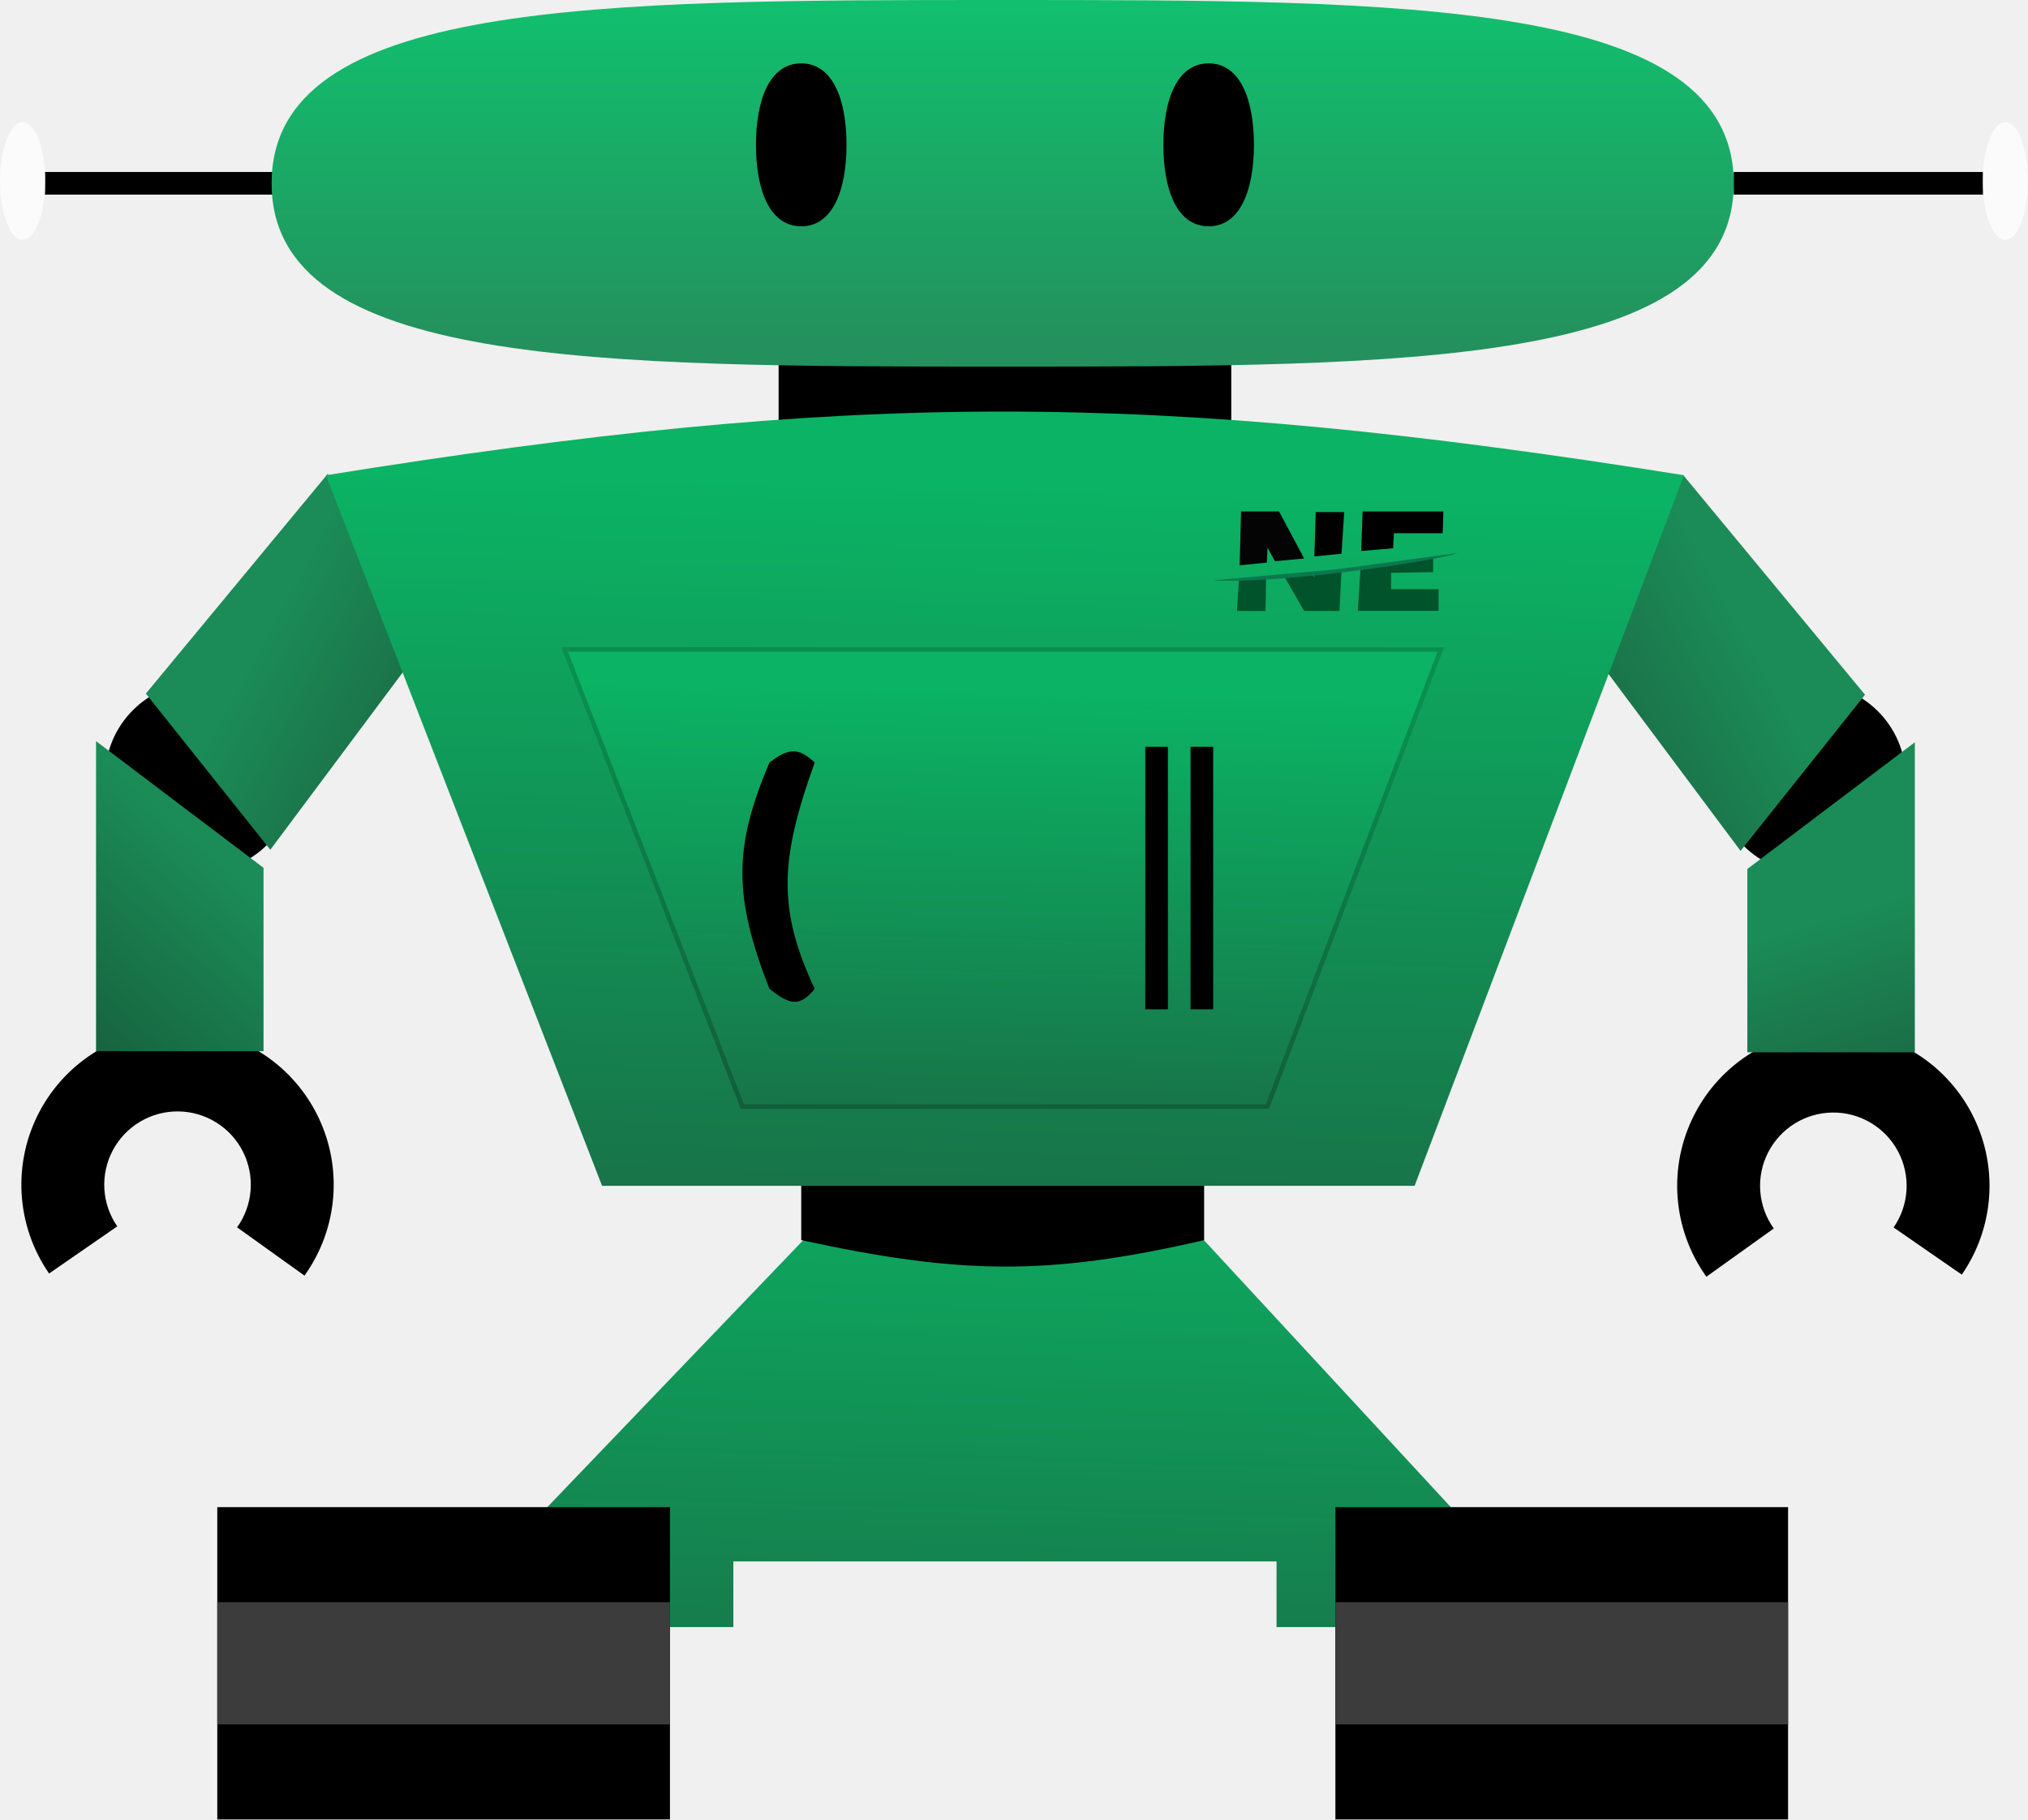
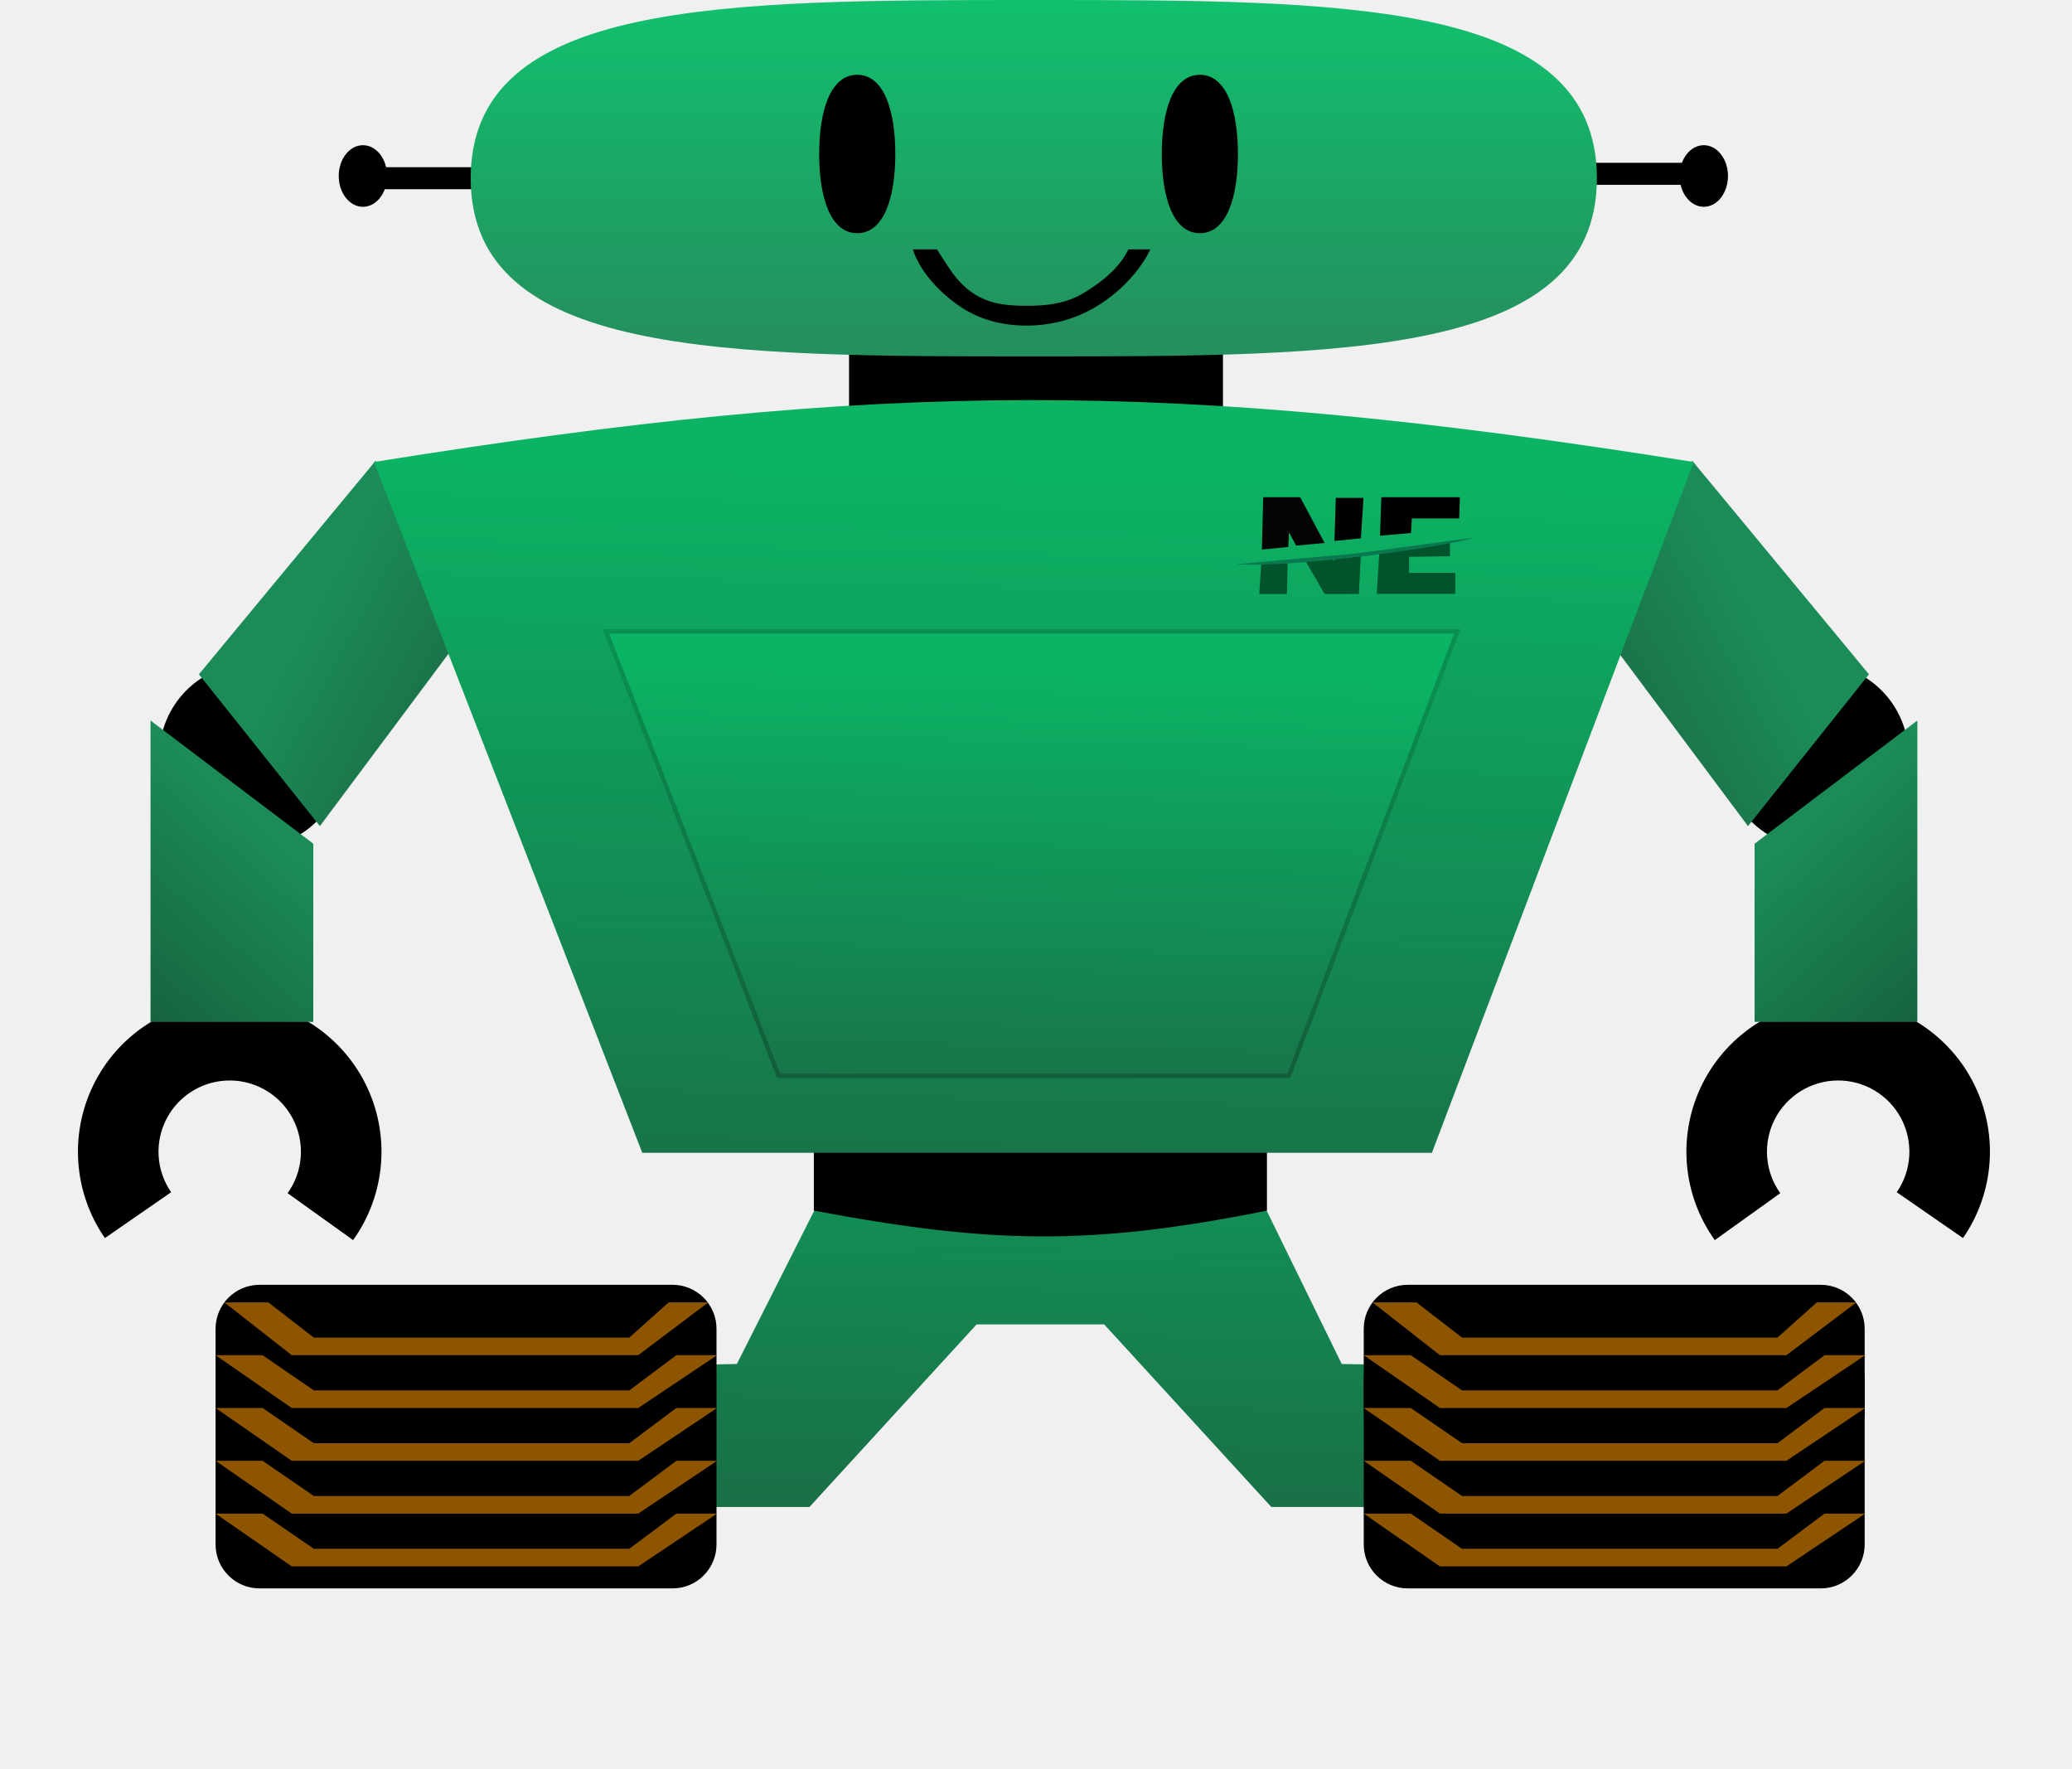
- <svg xmlns="http://www.w3.org/2000/svg" width="448" height="402" viewBox="0 0 448 402" fill="none">
-   <rect x="172" y="76" width="100" height="31" fill="black" />
-   <circle cx="400" cy="172" r="21" fill="black" />
-   <path d="M371.805 104.931L412 153.5L384.5 188L354.469 147.759L371.805 104.931Z" fill="url(#paint0_linear_530_369)" />
-   <path d="M433.373 281.626C436.968 276.429 439.066 270.345 439.439 264.037C439.812 257.729 438.446 251.44 435.489 245.856C432.532 240.271 428.099 235.606 422.672 232.37C417.245 229.133 411.033 227.449 404.715 227.501C398.396 227.553 392.213 229.339 386.841 232.665C381.468 235.991 377.112 240.729 374.248 246.361C371.383 251.993 370.121 258.304 370.598 264.605C371.075 270.906 373.274 276.954 376.953 282.091L391.839 271.427C390.112 269.017 389.081 266.179 388.857 263.222C388.633 260.266 389.225 257.304 390.57 254.661C391.914 252.019 393.958 249.796 396.479 248.235C399 246.674 401.901 245.836 404.866 245.812C407.831 245.787 410.746 246.577 413.292 248.096C415.839 249.615 417.919 251.804 419.306 254.424C420.694 257.045 421.335 259.996 421.16 262.956C420.985 265.915 420 268.77 418.314 271.209L433.373 281.626Z" fill="black" />
-   <path d="M386.001 192L423 164L423 232.5L386 232.5L386.001 192Z" fill="url(#paint1_linear_530_369)" />
-   <circle r="21" transform="matrix(-1 0 0 1 44.2173 171.752)" fill="black" />
-   <path d="M72.412 104.683L32.217 153.252L59.717 187.752L89.749 147.511L72.412 104.683Z" fill="url(#paint2_linear_530_369)" />
-   <path d="M10.844 281.378C7.249 276.181 5.151 270.097 4.778 263.789C4.405 257.481 5.771 251.192 8.728 245.608C11.685 240.023 16.119 235.358 21.546 232.122C26.972 228.885 33.184 227.201 39.502 227.253C45.821 227.305 52.004 229.091 57.377 232.417C62.749 235.743 67.105 240.481 69.97 246.113C72.834 251.745 74.096 258.056 73.619 264.357C73.142 270.658 70.944 276.706 67.264 281.843L52.378 271.179C54.105 268.769 55.136 265.931 55.36 262.974C55.584 260.018 54.992 257.056 53.648 254.413C52.304 251.77 50.26 249.547 47.739 247.987C45.218 246.426 42.316 245.588 39.351 245.563C36.386 245.539 33.472 246.329 30.925 247.848C28.379 249.367 26.298 251.556 24.911 254.176C23.523 256.797 22.882 259.748 23.057 262.708C23.232 265.667 24.217 268.522 25.904 270.961L10.844 281.378Z" fill="black" />
-   <path d="M58.217 191.752L21.217 163.752L21.217 232.252L58.217 232.252L58.217 191.752Z" fill="url(#paint3_linear_530_369)" />
-   <path fill-rule="evenodd" clip-rule="evenodd" d="M345 359.5L222.5 227L95.5 359.5H162V345H282V359.5H345Z" fill="url(#paint4_linear_530_369)" />
-   <path d="M9.933 38H65V43H9.933V38Z" fill="black" />
-   <path d="M10 40C10 47.18 7.761 53 5 53C2.239 53 0 47.18 0 40C0 32.82 2.239 27 5 27C7.761 27 10 32.82 10 40Z" fill="white" fill-opacity="0.7" />
-   <path d="M177 218H266V274C231.249 282.05 211.754 281.538 177 274V218Z" fill="black" />
-   <path d="M72 105C187.597 86.461 253.217 86.033 372 105L312.5 262H133L72 105Z" fill="url(#paint5_linear_530_369)" />
-   <path d="M124 143H319L280.325 245H163.65L124 143Z" fill="url(#paint6_linear_530_369)" />
-   <path d="M163.992 244.5L124.731 143.5H318.276L279.98 244.5H163.992Z" stroke="black" stroke-opacity="0.2" />
-   <rect x="253" y="165" width="5" height="58" fill="black" />
-   <rect x="263" y="165" width="5" height="58" fill="black" />
-   <path d="M169.98 168.48C174.278 165.155 176.478 165.192 179.98 168.48C172.421 189.502 171.572 200.624 179.98 218.48C176.532 222.767 174.24 221.819 169.98 218.48C161.979 198.049 162.034 187.206 169.98 168.48Z" fill="black" />
-   <path d="M299.95 134.967L300.55 125.507L316.6 123.247V126.411L307.3 126.562V130.179H317.8V134.967H299.95Z" fill="#01532B" />
-   <path d="M300.7 121.74L301 113H318.85L318.7 117.822H307.933L307.75 121.137L300.7 121.74Z" fill="black" />
-   <path d="M296.35 125.959L295.9 135H288.1L283.75 127.466L279.7 127.767L279.55 135H273.25L273.7 128.069L279.7 127.767L283.75 127.466L289.6 126.863L290.35 127.466V126.712L296.35 125.959Z" fill="#01532B" />
-   <path d="M296.95 113.15L296.35 122.342L290.35 122.945L290.65 113.15H296.95L296.35 122.342L290.35 122.945L290.65 113.15H296.95Z" fill="black" />
-   <path d="M288.1 123.397L281.65 124L280 120.986L279.85 124.301L273.85 124.904L274.15 113H282.55L288.1 123.397Z" fill="#040404" />
-   <path d="M322 122.191C315.85 124.301 281.05 129.123 268 128.219L295.15 125.808L322 122.191Z" fill="#0A784E" />
-   <rect x="48" y="333" width="100" height="69" fill="black" />
-   <rect x="48" y="354" width="100" height="27" fill="#3C3C3C" />
-   <rect x="295" y="333" width="100" height="69" fill="black" />
-   <rect x="295" y="354" width="100" height="27" fill="#3C3C3C" />
-   <path d="M383 40.5C383 81 310.694 81 221.5 81C132.306 81 60 81 60 40.5C60 0 132.306 0 221.5 0C310.694 0 383 0 383 40.5Z" fill="url(#paint7_linear_530_369)" />
-   <path d="M438.066 38H383V43H438.066V38Z" fill="black" />
-   <ellipse rx="5" ry="13" transform="matrix(-1 0 0 1 443 40)" fill="white" fill-opacity="0.7" />
-   <path d="M187 32C187 41.941 184 50 177 50C170 50 167 41.941 167 32C167 22.059 170 14 177 14C184 14 187 22.059 187 32Z" fill="black" />
-   <path d="M277 32C277 41.941 274 50 267 50C260 50 257 41.941 257 32C257 22.059 260 14 267 14C274 14 277 22.059 277 32Z" fill="black" />
+ <svg xmlns="http://www.w3.org/2000/svg" width="471" height="402" viewBox="0 0 471 402" fill="none">
+   <path d="M281 261L237.5 208L193.5 258.5L167.5 310L115.339 311V342.5H184L222 301H251L289 342.5H368.5V311L305 310L281 261Z" fill="url(#paint0_linear_542_329)" />
+   <rect x="193" y="76" width="85" height="31" fill="black" />
+   <circle r="21" transform="matrix(-1 0 0 1 57.2173 171.752)" fill="black" />
+   <path d="M85.412 104.683L45.217 153.252L72.717 187.752L102.749 147.511L85.412 104.683Z" fill="url(#paint1_linear_542_329)" />
+   <path d="M23.844 281.378C20.249 276.181 18.151 270.097 17.778 263.789C17.405 257.481 18.771 251.192 21.728 245.608C24.685 240.023 29.119 235.358 34.545 232.122C39.972 228.885 46.184 227.201 52.502 227.253C58.821 227.305 65.004 229.091 70.377 232.417C75.749 235.743 80.105 240.481 82.97 246.113C85.834 251.745 87.096 258.056 86.619 264.357C86.142 270.658 83.944 276.706 80.264 281.843L65.378 271.179C67.105 268.769 68.136 265.931 68.36 262.974C68.584 260.018 67.992 257.056 66.648 254.413C65.304 251.77 63.26 249.547 60.739 247.987C58.218 246.426 55.316 245.588 52.351 245.563C49.386 245.539 46.472 246.329 43.925 247.848C41.379 249.367 39.298 251.556 37.911 254.176C36.523 256.797 35.882 259.748 36.057 262.708C36.232 265.667 37.217 268.522 38.904 270.961L23.844 281.378Z" fill="black" />
+   <path d="M71.217 191.752L34.217 163.752L34.217 232.252L71.217 232.252L71.217 191.752Z" fill="url(#paint2_linear_542_329)" />
+   <circle cx="412.847" cy="171.752" r="21" fill="black" />
+   <path d="M384.652 104.683L424.847 153.252L397.347 187.752L367.316 147.511L384.652 104.683Z" fill="url(#paint3_linear_542_329)" />
+   <path d="M446.221 281.378C449.815 276.181 451.913 270.097 452.286 263.789C452.66 257.481 451.293 251.192 448.336 245.608C445.38 240.023 440.946 235.358 435.519 232.122C430.092 228.885 423.881 227.201 417.562 227.253C411.243 227.305 405.061 229.091 399.688 232.417C394.315 235.743 389.959 240.481 387.095 246.113C384.23 251.745 382.968 258.056 383.445 264.357C383.922 270.658 386.121 276.706 389.801 281.843L404.686 271.179C402.96 268.769 401.928 265.931 401.704 262.974C401.48 260.018 402.073 257.056 403.417 254.413C404.761 251.77 406.805 249.547 409.326 247.987C411.847 246.426 414.748 245.588 417.713 245.563C420.678 245.539 423.593 246.329 426.139 247.848C428.686 249.367 430.766 251.556 432.154 254.176C433.541 256.797 434.182 259.748 434.007 262.708C433.832 265.667 432.847 268.522 431.161 270.961L446.221 281.378Z" fill="black" />
+   <path d="M398.848 191.752L435.847 163.752L435.847 232.252L398.848 232.252L398.848 191.752Z" fill="url(#paint4_linear_542_329)" />
+   <path d="M185 219H288V275.139C247.783 283.209 225.221 282.695 185 275.139V219Z" fill="black" />
+   <path d="M85 105C200.597 86.461 266.217 86.033 385 105L325.5 262H146L85 105Z" fill="url(#paint5_linear_542_329)" />
+   <path d="M137 143H332L293.325 245H176.65L137 143Z" fill="url(#paint6_linear_542_329)" />
+   <path d="M176.992 244.5L137.731 143.5H331.276L292.98 244.5H176.992Z" stroke="black" stroke-opacity="0.2" />
+   <path d="M312.95 134.967L313.55 125.507L329.6 123.247V126.411L320.3 126.562V130.179H330.8V134.967H312.95Z" fill="#01532B" />
+   <path d="M313.7 121.74L314 113H331.85L331.7 117.822H320.933L320.75 121.137L313.7 121.74Z" fill="black" />
+   <path d="M309.35 125.959L308.9 135H301.1L296.75 127.466L292.7 127.767L292.55 135H286.25L286.7 128.069L292.7 127.767L296.75 127.466L302.6 126.863L303.35 127.466V126.712L309.35 125.959Z" fill="#01532B" />
+   <path d="M309.95 113.15L309.35 122.342L303.35 122.945L303.65 113.15H309.95L309.35 122.342L303.35 122.945L303.65 113.15H309.95Z" fill="black" />
+   <path d="M301.1 123.397L294.65 124L293 120.986L292.85 124.301L286.85 124.904L287.15 113H295.55L301.1 123.397Z" fill="#040404" />
+   <path d="M335 122.191C328.85 124.301 294.05 129.123 281 128.219L308.15 125.808L335 122.191Z" fill="#0A784E" />
+   <rect x="49" y="292" width="113.873" height="69" rx="10" fill="black" />
+   <path d="M51 296H61L71.344 304H143.044L152 296H161L145.079 308H66.316L51 296Z" fill="#8D5500" />
+   <path d="M49 308H59.696L71.344 316H143.044L153.738 308H163L145.079 320H66.317L49 308Z" fill="#8D5500" />
+   <path d="M49 320H59.696L71.344 328H143.044L153.738 320H163L145.079 332H66.317L49 320Z" fill="#8D5500" />
+   <path d="M49 332H59.696L71.344 340H143.044L153.738 332H163L145.079 344H66.317L49 332Z" fill="#8D5500" />
+   <path d="M49 344H59.696L71.344 352H143.044L153.738 344H163L145.079 356H66.317L49 344Z" fill="#8D5500" />
+   <rect x="310" y="292" width="113.873" height="69" rx="10" fill="black" />
+   <rect x="310" y="303.5" width="113.873" height="27" rx="10" fill="black" />
+   <path d="M312 296H322L332.344 304H404.044L413 296H422L406.079 308H327.316L312 296Z" fill="#8D5500" />
+   <path d="M310 308H320.696L332.344 316H404.044L414.738 308H424L406.079 320H327.317L310 308Z" fill="#8D5500" />
+   <path d="M310 320H320.696L332.344 328H404.044L414.738 320H424L406.079 332H327.317L310 320Z" fill="#8D5500" />
+   <path d="M310 332H320.696L332.344 340H404.044L414.738 332H424L406.079 344H327.317L310 332Z" fill="#8D5500" />
+   <path d="M310 344H320.696L332.344 352H404.044L414.738 344H424L406.079 356H327.317L310 344Z" fill="#8D5500" />
+   <ellipse cx="82.5" cy="40" rx="5.5" ry="7" fill="black" />
+   <path d="M85 38H126.797V43H85V38Z" fill="black" />
+   <ellipse cx="387.297" cy="40" rx="5.5" ry="7" transform="rotate(-180 387.297 40)" fill="black" />
+   <path d="M384.797 42H343V37H384.797V42Z" fill="black" />
+   <path d="M363 40.5C363 81 305.692 81 235 81C164.308 81 107 81 107 40.5C107 0 164.308 0 235 0C305.692 0 363 0 363 40.5Z" fill="url(#paint7_linear_542_329)" />
+   <path d="M203.519 35C203.519 44.941 200.923 53 194.865 53C188.808 53 186.211 44.941 186.211 35C186.211 25.059 188.808 17 194.865 17C200.923 17 203.519 25.059 203.519 35Z" fill="black" />
+   <path d="M281.404 35C281.404 44.941 278.808 53 272.75 53C266.692 53 264.096 44.941 264.096 35C264.096 25.059 266.692 17 272.75 17C278.808 17 281.404 25.059 281.404 35Z" fill="black" />
+   <path d="M261.5 56.666C259.156 61.645 254.433 66.473 249.5 69.5C244.567 72.527 239.004 74.023 233.271 74C227.537 73.977 222.455 72.565 218 69.5C213.545 66.435 209.061 61.661 207.5 56.666L212.981 56.666C215.5 60.5 217.308 63.96 221 66.5C224.692 69.04 228.519 69.481 233.271 69.5C238.022 69.519 242.411 69.009 246.5 66.5C250.589 63.991 254.557 60.792 256.5 56.666L261.5 56.666Z" fill="black" />
  <defs>
-     <linearGradient id="paint0_linear_530_369" x1="384.217" y1="130.248" x2="336.544" y2="156.083" gradientUnits="userSpaceOnUse">
+     <linearGradient id="paint0_linear_542_329" x1="243.408" y1="182.98" x2="238.705" y2="366.058" gradientUnits="userSpaceOnUse">
+       <stop offset="0.056" stop-color="#0BB364" />
+       <stop offset="1" stop-color="#1B6442" />
+     </linearGradient>
+     <linearGradient id="paint1_linear_542_329" x1="73" y1="130" x2="120.673" y2="155.835" gradientUnits="userSpaceOnUse">
      <stop offset="0.056" stop-color="#1B8C57" />
      <stop offset="1" stop-color="#1B6442" />
    </linearGradient>
-     <linearGradient id="paint1_linear_530_369" x1="397.028" y1="201.659" x2="411.056" y2="247.814" gradientUnits="userSpaceOnUse">
+     <linearGradient id="paint2_linear_542_329" x1="62.669" y1="185.819" x2="18.304" y2="235.178" gradientUnits="userSpaceOnUse">
+       <stop offset="0.056" stop-color="#1B8C57" />
+       <stop offset="1" stop-color="#155939" />
+     </linearGradient>
+     <linearGradient id="paint3_linear_542_329" x1="397.064" y1="130" x2="349.391" y2="155.835" gradientUnits="userSpaceOnUse">
      <stop offset="0.056" stop-color="#1B8C57" />
      <stop offset="1" stop-color="#1B6442" />
    </linearGradient>
-     <linearGradient id="paint2_linear_530_369" x1="60" y1="130" x2="107.673" y2="155.835" gradientUnits="userSpaceOnUse">
-       <stop offset="0.056" stop-color="#1B8C57" />
-       <stop offset="1" stop-color="#1B6442" />
-     </linearGradient>
-     <linearGradient id="paint3_linear_530_369" x1="49.669" y1="185.819" x2="5.304" y2="235.178" gradientUnits="userSpaceOnUse">
+     <linearGradient id="paint4_linear_542_329" x1="407.396" y1="185.819" x2="451.761" y2="235.178" gradientUnits="userSpaceOnUse">
      <stop offset="0.056" stop-color="#1B8C57" />
      <stop offset="1" stop-color="#155939" />
    </linearGradient>
-     <linearGradient id="paint4_linear_530_369" x1="224.408" y1="231.48" x2="219.705" y2="414.558" gradientUnits="userSpaceOnUse">
+     <linearGradient id="paint5_linear_542_329" x1="240" y1="96" x2="235" y2="303" gradientUnits="userSpaceOnUse">
      <stop offset="0.056" stop-color="#0BB364" />
      <stop offset="1" stop-color="#1B6442" />
    </linearGradient>
-     <linearGradient id="paint5_linear_530_369" x1="227" y1="96" x2="222" y2="303" gradientUnits="userSpaceOnUse">
+     <linearGradient id="paint6_linear_542_329" x1="237.75" y1="146.02" x2="235.015" y2="269.458" gradientUnits="userSpaceOnUse">
      <stop offset="0.056" stop-color="#0BB364" />
      <stop offset="1" stop-color="#1B6442" />
    </linearGradient>
-     <linearGradient id="paint6_linear_530_369" x1="224.75" y1="146.02" x2="222.015" y2="269.458" gradientUnits="userSpaceOnUse">
-       <stop offset="0.056" stop-color="#0BB364" />
-       <stop offset="1" stop-color="#1B6442" />
-     </linearGradient>
-     <linearGradient id="paint7_linear_530_369" x1="222" y1="0" x2="222" y2="77" gradientUnits="userSpaceOnUse">
+     <linearGradient id="paint7_linear_542_329" x1="235.396" y1="0" x2="235.396" y2="77" gradientUnits="userSpaceOnUse">
      <stop stop-color="#11C06E" />
      <stop offset="1" stop-color="#24905D" />
    </linearGradient>
  </defs>
</svg>
